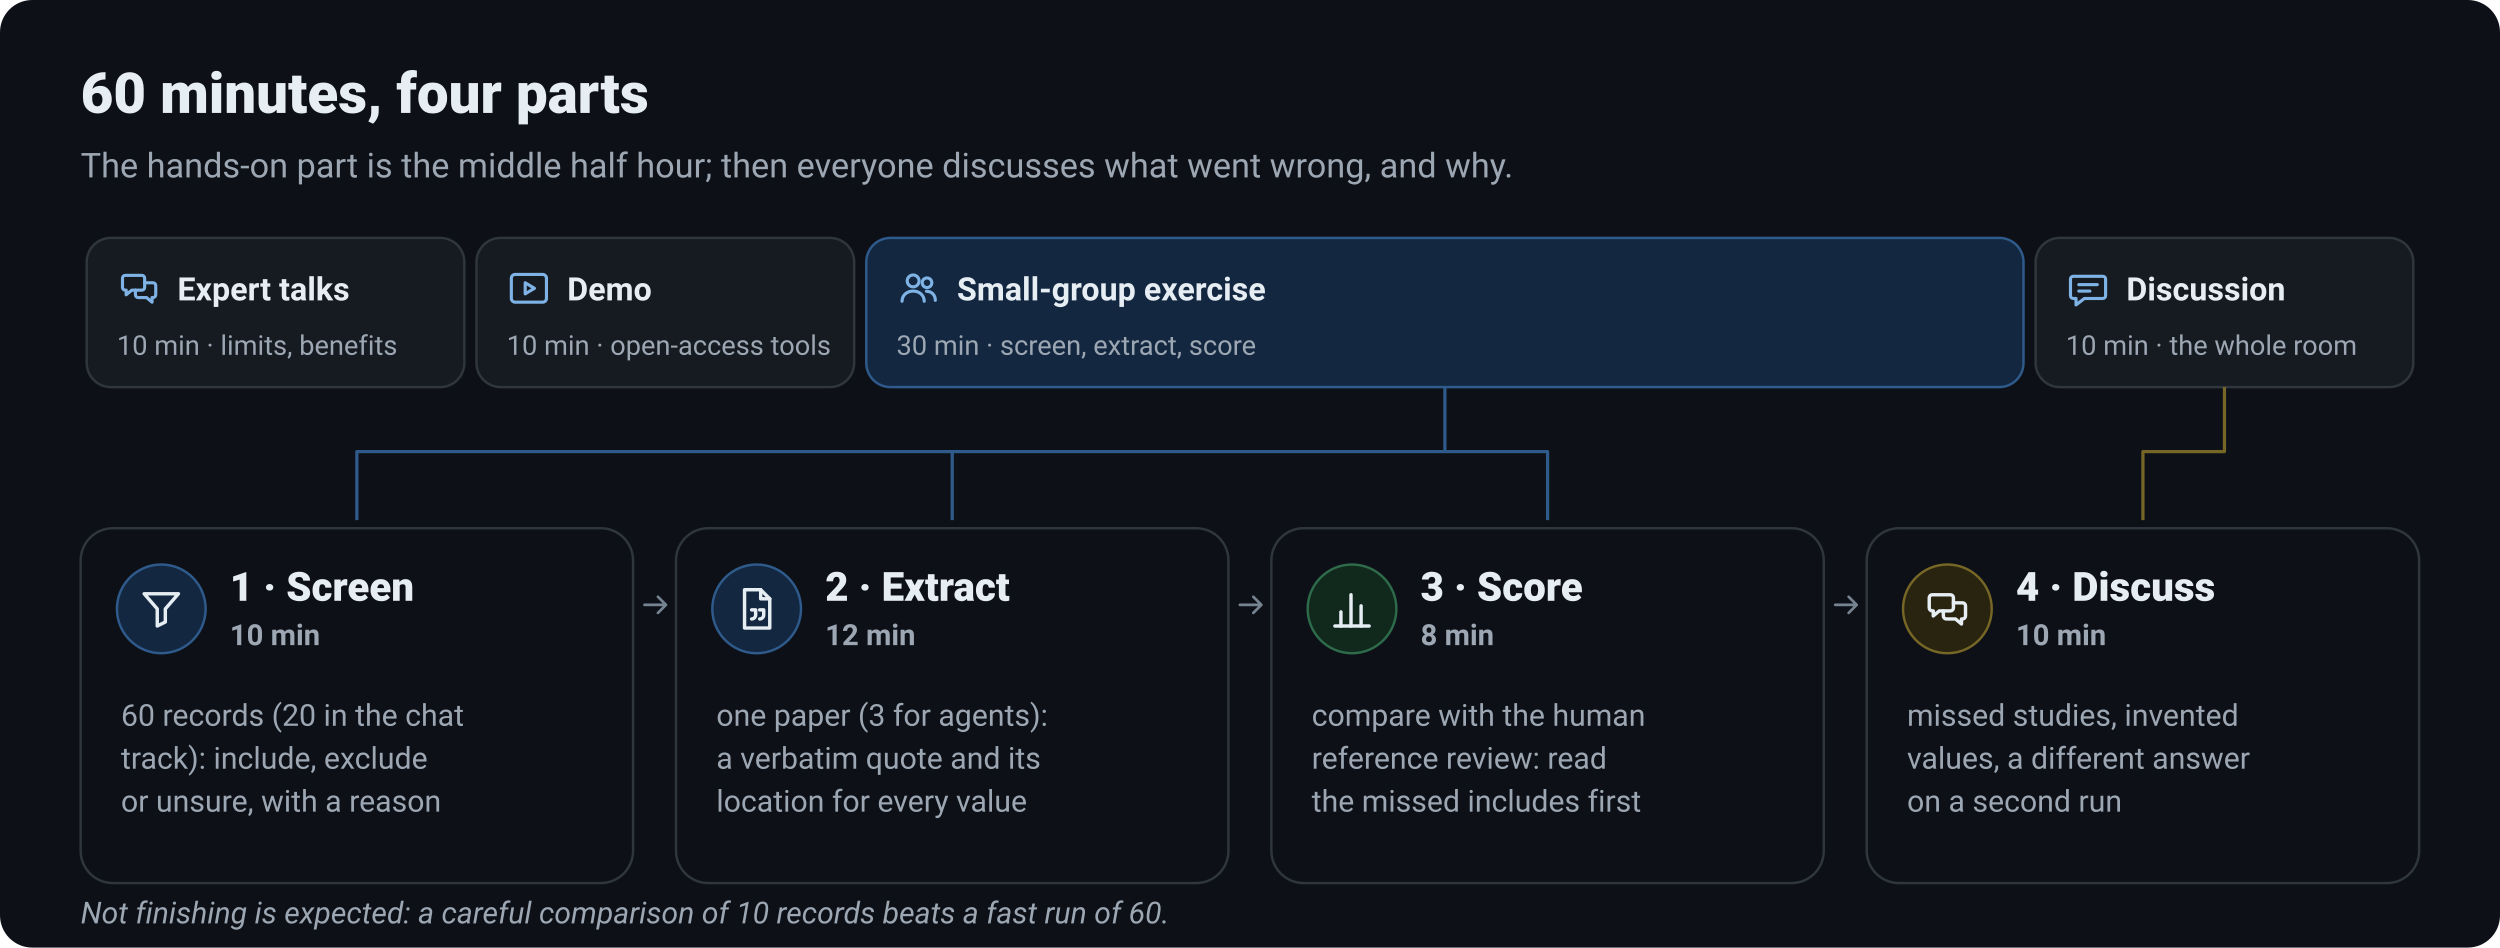
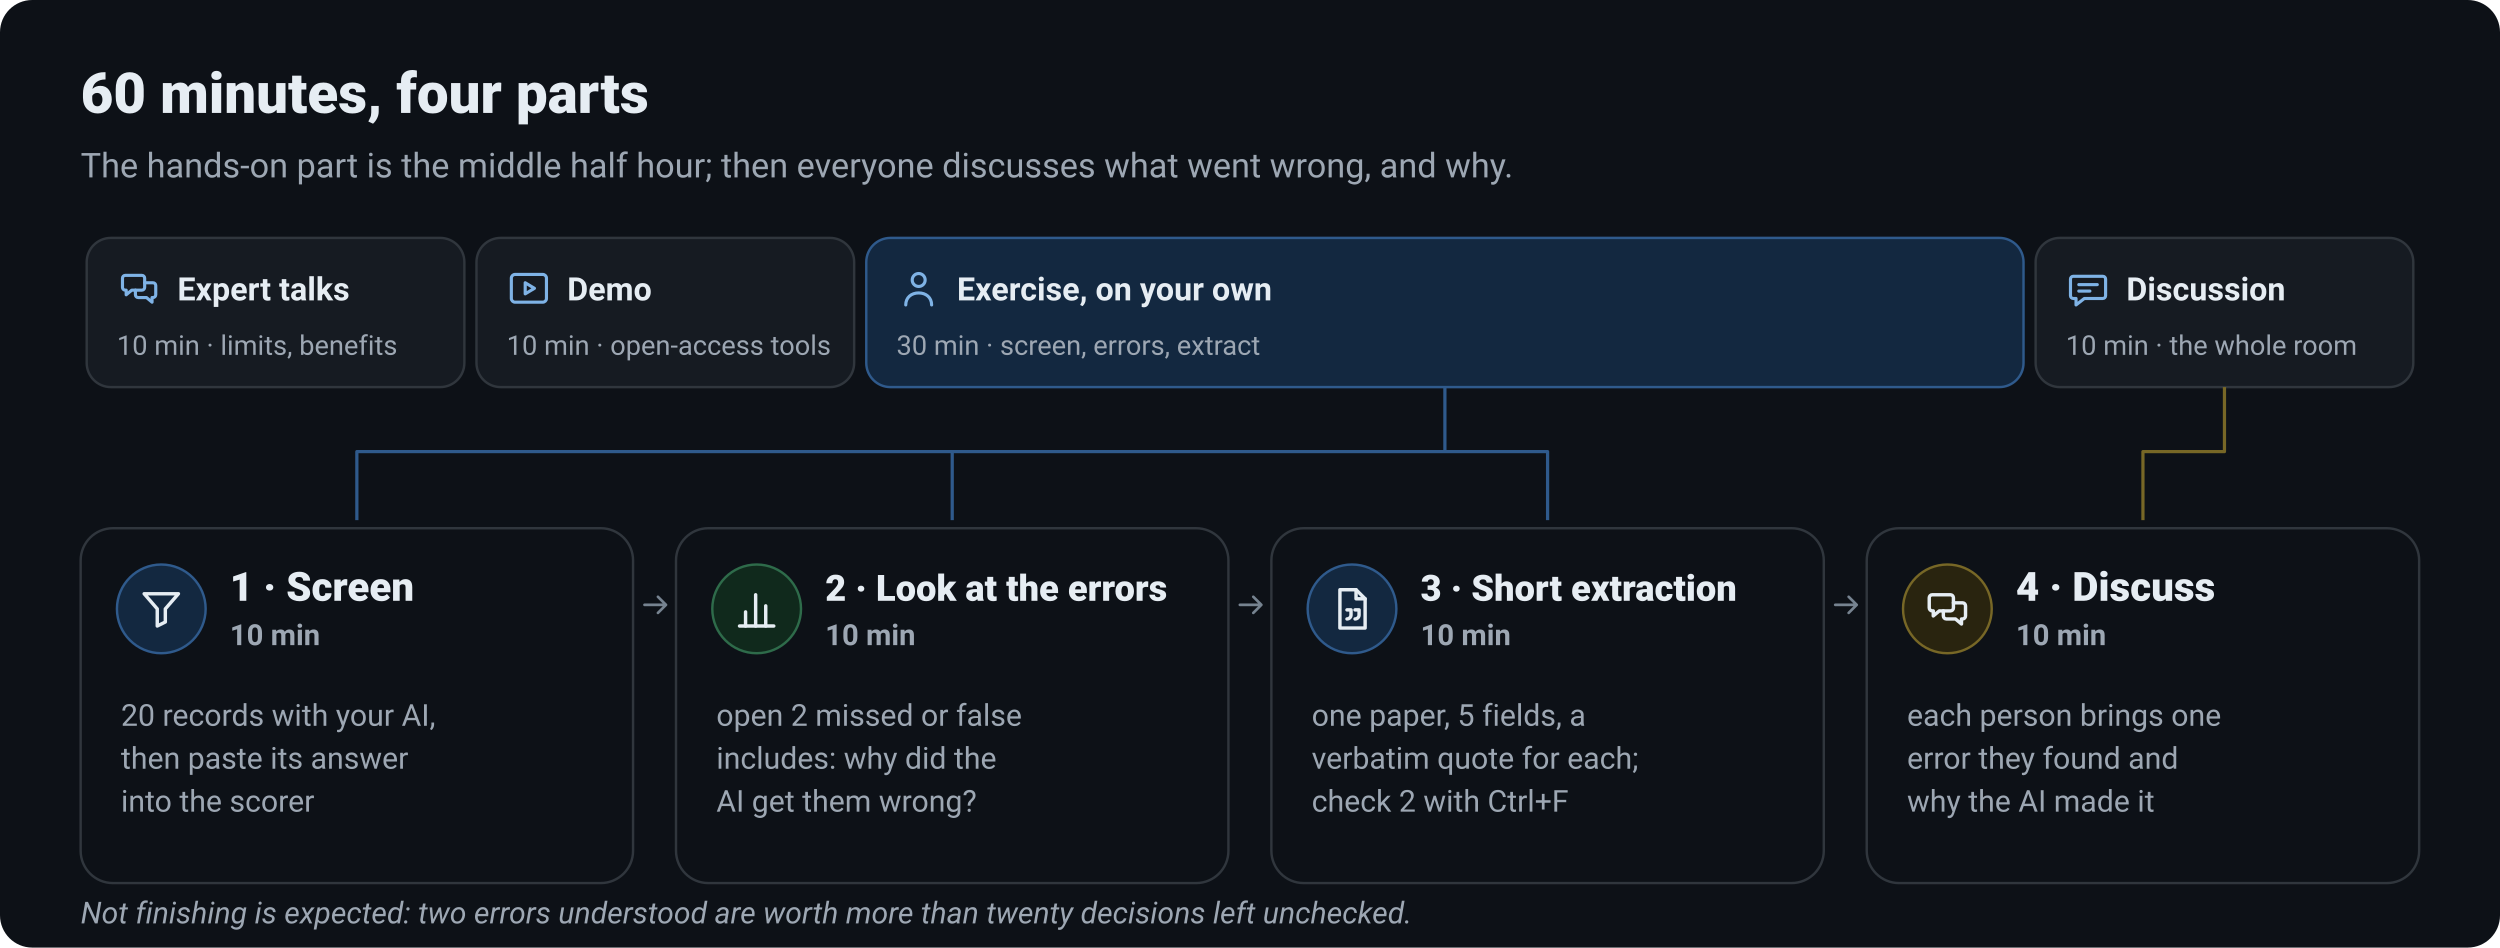
- <svg xmlns="http://www.w3.org/2000/svg" width="1240" height="470" viewBox="0 0 1240 470" role="img" aria-label="60 minutes, four parts. Expert discussion 10 min, demo 10 min, small-group exercise 30 min, structured discussion 10 min. The exercise: 1 screen (10 min, 60 records, 20 in the chat track), 2 extract (12 min, a verbatim quote for every value), 3 score (8 min, compare with the human reference review), then 4 discuss (10 min)." font-family="-apple-system, BlinkMacSystemFont, 'Segoe UI', Roboto, 'Helvetica Neue', Arial, 'Liberation Sans', sans-serif">
+ <svg xmlns="http://www.w3.org/2000/svg" width="1240" height="470" viewBox="0 0 1240 470" role="img" aria-label="60 minutes, four parts. Expert discussion 10 min, demo 10 min, exercise on your own 30 min, structured discussion 10 min. The exercise: 1 screen (10 min, 20 records with your AI, then paste its answer into the scorer), 2 look at the errors (10 min, open 2 missed or false includes and decide why the AI got them wrong), 3 short extraction (10 min, one paper, 5 fields, a verbatim quote for each, check 2 with Ctrl+F), then 4 discuss (10 min, each person brings one error they found)." font-family="-apple-system, BlinkMacSystemFont, 'Segoe UI', Roboto, 'Helvetica Neue', Arial, 'Liberation Sans', sans-serif">
  <rect width="1240" height="470" rx="16" fill="#0D1117" />
  <text x="40" y="56" font-size="28" fill="#E6EDF3" font-weight="800">60 minutes, four parts</text>
  <text x="40" y="88" font-size="17" fill="#9DA7B3">The hands-on part is the middle half hour; then everyone discusses what went wrong, and why.</text>
  <rect x="43" y="118" width="187.333" height="74" rx="12" fill="#161B22" stroke="#30363D" stroke-width="1.2" />
  <g transform="translate(58 132) scale(0.9167)" fill="none" stroke="#7FB3E6" stroke-width="1.70" stroke-linecap="round" stroke-linejoin="round">
    <path d="M3 6.5A1.5 1.5 0 0 1 4.5 5h9A1.5 1.5 0 0 1 15 6.5v5a1.5 1.5 0 0 1-1.5 1.5H8l-3 2.5V13h-.5A1.5 1.5 0 0 1 3 11.5z" />
    <path d="M15 9h4.5a1.5 1.5 0 0 1 1.5 1.5v5a1.5 1.5 0 0 1-1.5 1.5H19v2.5L16 17h-4.5a1.5 1.5 0 0 1-1.5-1.5V13" />
  </g>
  <text x="88" y="149" font-size="16" fill="#E6EDF3" font-weight="700">Expert talks</text>
  <text x="58" y="176" font-size="13.5" fill="#9DA7B3">10 min · limits, benefits</text>
  <rect x="236.333" y="118" width="187.333" height="74" rx="12" fill="#161B22" stroke="#30363D" stroke-width="1.2" />
  <g transform="translate(251.3333 132) scale(0.9167)" fill="none" stroke="#7FB3E6" stroke-width="1.70" stroke-linecap="round" stroke-linejoin="round">
    <rect x="2.5" y="4.5" width="19" height="15" rx="2" />
    <path d="M10 9v6l5-3z" />
  </g>
  <text x="281.333" y="149" font-size="16" fill="#E6EDF3" font-weight="700">Demo</text>
  <text x="251.333" y="176" font-size="13.5" fill="#9DA7B3">10 min · open-access tools</text>
  <rect x="429.667" y="118" width="574.0" height="74" rx="12" fill="#132840" stroke="#2F5A8C" stroke-width="1.2" />
  <g transform="translate(444.6667 132) scale(0.9167)" fill="none" stroke="#7FB3E6" stroke-width="1.70" stroke-linecap="round" stroke-linejoin="round">
-     <circle cx="9" cy="8" r="3.2" />
-     <path d="M3 19c0-3.3 2.7-5.5 6-5.5s6 2.2 6 5.5" />
-     <circle cx="16.5" cy="9" r="2.6" />
-     <path d="M16.2 13.6c2.7 0 4.8 1.9 4.8 4.9" />
+     <circle cx="12" cy="7.5" r="3.5" />
+     <path d="M5 21c0-4 3-6.5 7-6.5s7 2.5 7 6.5" />
  </g>
-   <text x="474.667" y="149" font-size="16" fill="#E6EDF3" font-weight="700">Small-group exercise</text>
-   <text x="444.667" y="176" font-size="13.5" fill="#9DA7B3">30 min · screen, extract, score</text>
+   <text x="474.667" y="149" font-size="16" fill="#E6EDF3" font-weight="700">Exercise, on your own</text>
+   <text x="444.667" y="176" font-size="13.5" fill="#9DA7B3">30 min · screen, errors, extract</text>
  <rect x="1009.667" y="118" width="187.333" height="74" rx="12" fill="#161B22" stroke="#30363D" stroke-width="1.2" />
  <g transform="translate(1024.667 132) scale(0.9167)" fill="none" stroke="#7FB3E6" stroke-width="1.70" stroke-linecap="round" stroke-linejoin="round">
    <path d="M4 5.5h16a1.5 1.5 0 0 1 1.5 1.5v9a1.5 1.5 0 0 1-1.5 1.5H10l-4.5 3.5V17.5H4A1.5 1.5 0 0 1 2.5 16V7A1.5 1.5 0 0 1 4 5.5z" />
    <path d="M7 10h10M7 13.5h6" />
  </g>
  <text x="1054.667" y="149" font-size="16" fill="#E6EDF3" font-weight="700">Discussion</text>
  <text x="1024.667" y="176" font-size="13.5" fill="#9DA7B3">10 min · the whole room</text>
  <path d="M716.667 192 V 224" fill="none" stroke="#2F5A8C" stroke-width="1.6" stroke-linejoin="round" />
  <path d="M177.0 258 V 224 H 767.6 V 258" fill="none" stroke="#2F5A8C" stroke-width="1.6" stroke-linejoin="round" />
  <path d="M472.3 224 V 258" fill="none" stroke="#2F5A8C" stroke-width="1.6" stroke-linejoin="round" />
  <path d="M1103.333 192 V 224 H 1062.9 V 258" fill="none" stroke="#776726" stroke-width="1.6" stroke-linejoin="round" />
  <rect x="40.0" y="262" width="274" height="176" rx="16" fill="#0D1117" stroke="#30363D" stroke-width="1.2" />
  <circle cx="80.0" cy="302" r="22" fill="#132840" stroke="#2F5A8C" stroke-width="1.2" />
  <g transform="translate(68.0 290.0) scale(1)" fill="none" stroke="#E6EDF3" stroke-width="1.70" stroke-linecap="round" stroke-linejoin="round">
    <path d="M3.5 4.5h17l-6.5 7.5v6.5l-4 2v-8.5z" />
  </g>
  <text x="114.0" y="298" font-size="20" fill="#E6EDF3" font-weight="800">1 · Screen</text>
  <text x="114.0" y="320" font-size="14.5" fill="#9DA7B3" font-weight="600">10 min</text>
-   <text x="60.0" y="360.0" font-size="15" fill="#9DA7B3">60 records (20 in the chat</text>
-   <text x="60.0" y="381.3" font-size="15" fill="#9DA7B3">track): include, exclude</text>
-   <text x="60.0" y="402.6" font-size="15" fill="#9DA7B3">or unsure, with a reason</text>
+   <text x="60.0" y="360.0" font-size="15" fill="#9DA7B3">20 records with your AI,</text>
+   <text x="60.0" y="381.3" font-size="15" fill="#9DA7B3">then paste its answer</text>
+   <text x="60.0" y="402.6" font-size="15" fill="#9DA7B3">into the scorer</text>
  <g transform="translate(317.0 292) scale(0.6667)" fill="none" stroke="#768390" stroke-width="2.00" stroke-linecap="round" stroke-linejoin="round">
    <path d="M4 12h16M14 6l6 6-6 6" />
  </g>
  <rect x="335.3" y="262" width="274" height="176" rx="16" fill="#0D1117" stroke="#30363D" stroke-width="1.2" />
-   <circle cx="375.3" cy="302" r="22" fill="#132840" stroke="#2F5A8C" stroke-width="1.2" />
+   <circle cx="375.3" cy="302" r="22" fill="#10291C" stroke="#2E6B4A" stroke-width="1.2" />
  <g transform="translate(363.3 290.0) scale(1)" fill="none" stroke="#E6EDF3" stroke-width="1.70" stroke-linecap="round" stroke-linejoin="round">
+     <path d="M3.5 20.5h17" />
+     <path d="M6.5 20.5v-7M11.5 20.5V5M16.5 20.5v-10" />
+   </g>
+   <text x="409.3" y="298" font-size="18" fill="#E6EDF3" font-weight="800">2 · Look at the errors</text>
+   <text x="409.3" y="320" font-size="14.5" fill="#9DA7B3" font-weight="600">10 min</text>
+   <text x="355.3" y="360.0" font-size="15" fill="#9DA7B3">open 2 missed or false</text>
+   <text x="355.3" y="381.3" font-size="15" fill="#9DA7B3">includes: why did the</text>
+   <text x="355.3" y="402.6" font-size="15" fill="#9DA7B3">AI get them wrong?</text>
+   <g transform="translate(612.3 292) scale(0.6667)" fill="none" stroke="#768390" stroke-width="2.00" stroke-linecap="round" stroke-linejoin="round">
+     <path d="M4 12h16M14 6l6 6-6 6" />
+   </g>
+   <rect x="630.6" y="262" width="274" height="176" rx="16" fill="#0D1117" stroke="#30363D" stroke-width="1.2" />
+   <circle cx="670.6" cy="302" r="22" fill="#132840" stroke="#2F5A8C" stroke-width="1.2" />
+   <g transform="translate(658.6 290.0) scale(1)" fill="none" stroke="#E6EDF3" stroke-width="1.70" stroke-linecap="round" stroke-linejoin="round">
    <path d="M6 2.5h8l4.5 4.5v14.5H6z" />
    <path d="M14 2.5V7h4.5" />
    <path d="M9.5 12.5h2v2.5a2 2 0 0 1-2 2M13.5 12.5h2v2.5a2 2 0 0 1-2 2" />
  </g>
-   <text x="409.3" y="298" font-size="20" fill="#E6EDF3" font-weight="800">2 · Extract</text>
-   <text x="409.3" y="320" font-size="14.5" fill="#9DA7B3" font-weight="600">12 min</text>
-   <text x="355.3" y="360.0" font-size="15" fill="#9DA7B3">one paper (3 for agents):</text>
-   <text x="355.3" y="381.3" font-size="15" fill="#9DA7B3">a verbatim quote and its</text>
-   <text x="355.3" y="402.6" font-size="15" fill="#9DA7B3">location for every value</text>
-   <g transform="translate(612.3 292) scale(0.6667)" fill="none" stroke="#768390" stroke-width="2.00" stroke-linecap="round" stroke-linejoin="round">
-     <path d="M4 12h16M14 6l6 6-6 6" />
-   </g>
-   <rect x="630.6" y="262" width="274" height="176" rx="16" fill="#0D1117" stroke="#30363D" stroke-width="1.2" />
-   <circle cx="670.6" cy="302" r="22" fill="#10291C" stroke="#2E6B4A" stroke-width="1.2" />
-   <g transform="translate(658.6 290.0) scale(1)" fill="none" stroke="#E6EDF3" stroke-width="1.70" stroke-linecap="round" stroke-linejoin="round">
-     <path d="M3.5 20.5h17" />
-     <path d="M6.5 20.5v-7M11.5 20.5V5M16.5 20.5v-10" />
-   </g>
-   <text x="704.6" y="298" font-size="20" fill="#E6EDF3" font-weight="800">3 · Score</text>
-   <text x="704.6" y="320" font-size="14.5" fill="#9DA7B3" font-weight="600">8 min</text>
-   <text x="650.6" y="360.0" font-size="15" fill="#9DA7B3">compare with the human</text>
-   <text x="650.6" y="381.3" font-size="15" fill="#9DA7B3">reference review: read</text>
-   <text x="650.6" y="402.6" font-size="15" fill="#9DA7B3">the missed includes first</text>
+   <text x="704.6" y="298" font-size="18" fill="#E6EDF3" font-weight="800">3 · Short extraction</text>
+   <text x="704.6" y="320" font-size="14.5" fill="#9DA7B3" font-weight="600">10 min</text>
+   <text x="650.6" y="360.0" font-size="15" fill="#9DA7B3">one paper, 5 fields, a</text>
+   <text x="650.6" y="381.3" font-size="15" fill="#9DA7B3">verbatim quote for each;</text>
+   <text x="650.6" y="402.6" font-size="15" fill="#9DA7B3">check 2 with Ctrl+F</text>
  <g transform="translate(907.6 292) scale(0.6667)" fill="none" stroke="#768390" stroke-width="2.00" stroke-linecap="round" stroke-linejoin="round">
    <path d="M4 12h16M14 6l6 6-6 6" />
  </g>
  <rect x="925.9" y="262" width="274" height="176" rx="16" fill="#0D1117" stroke="#30363D" stroke-width="1.2" />
  <circle cx="965.9" cy="302" r="22" fill="#29240F" stroke="#776726" stroke-width="1.2" />
  <g transform="translate(953.9 290.0) scale(1)" fill="none" stroke="#E6EDF3" stroke-width="1.70" stroke-linecap="round" stroke-linejoin="round">
    <path d="M3 6.5A1.5 1.5 0 0 1 4.5 5h9A1.5 1.5 0 0 1 15 6.5v5a1.5 1.5 0 0 1-1.5 1.5H8l-3 2.5V13h-.5A1.5 1.5 0 0 1 3 11.5z" />
    <path d="M15 9h4.5a1.5 1.5 0 0 1 1.5 1.5v5a1.5 1.5 0 0 1-1.5 1.5H19v2.5L16 17h-4.5a1.5 1.5 0 0 1-1.5-1.5V13" />
  </g>
  <text x="999.9" y="298" font-size="20" fill="#E6EDF3" font-weight="800">4 · Discuss</text>
  <text x="999.9" y="320" font-size="14.5" fill="#9DA7B3" font-weight="600">10 min</text>
-   <text x="945.9" y="360.0" font-size="15" fill="#9DA7B3">missed studies, invented</text>
-   <text x="945.9" y="381.3" font-size="15" fill="#9DA7B3">values, a different answer</text>
-   <text x="945.9" y="402.6" font-size="15" fill="#9DA7B3">on a second run</text>
-   <text x="40" y="458" font-size="15" fill="#9DA7B3" font-style="italic">Not finishing is expected: a careful comparison of 10 records beats a fast run of 60.</text>
+   <text x="945.9" y="360.0" font-size="15" fill="#9DA7B3">each person brings one</text>
+   <text x="945.9" y="381.3" font-size="15" fill="#9DA7B3">error they found and</text>
+   <text x="945.9" y="402.6" font-size="15" fill="#9DA7B3">why the AI made it</text>
+   <text x="40" y="458" font-size="15" fill="#9DA7B3" font-style="italic">Not finishing is expected: two errors understood are worth more than twenty decisions left unchecked.</text>
</svg>
